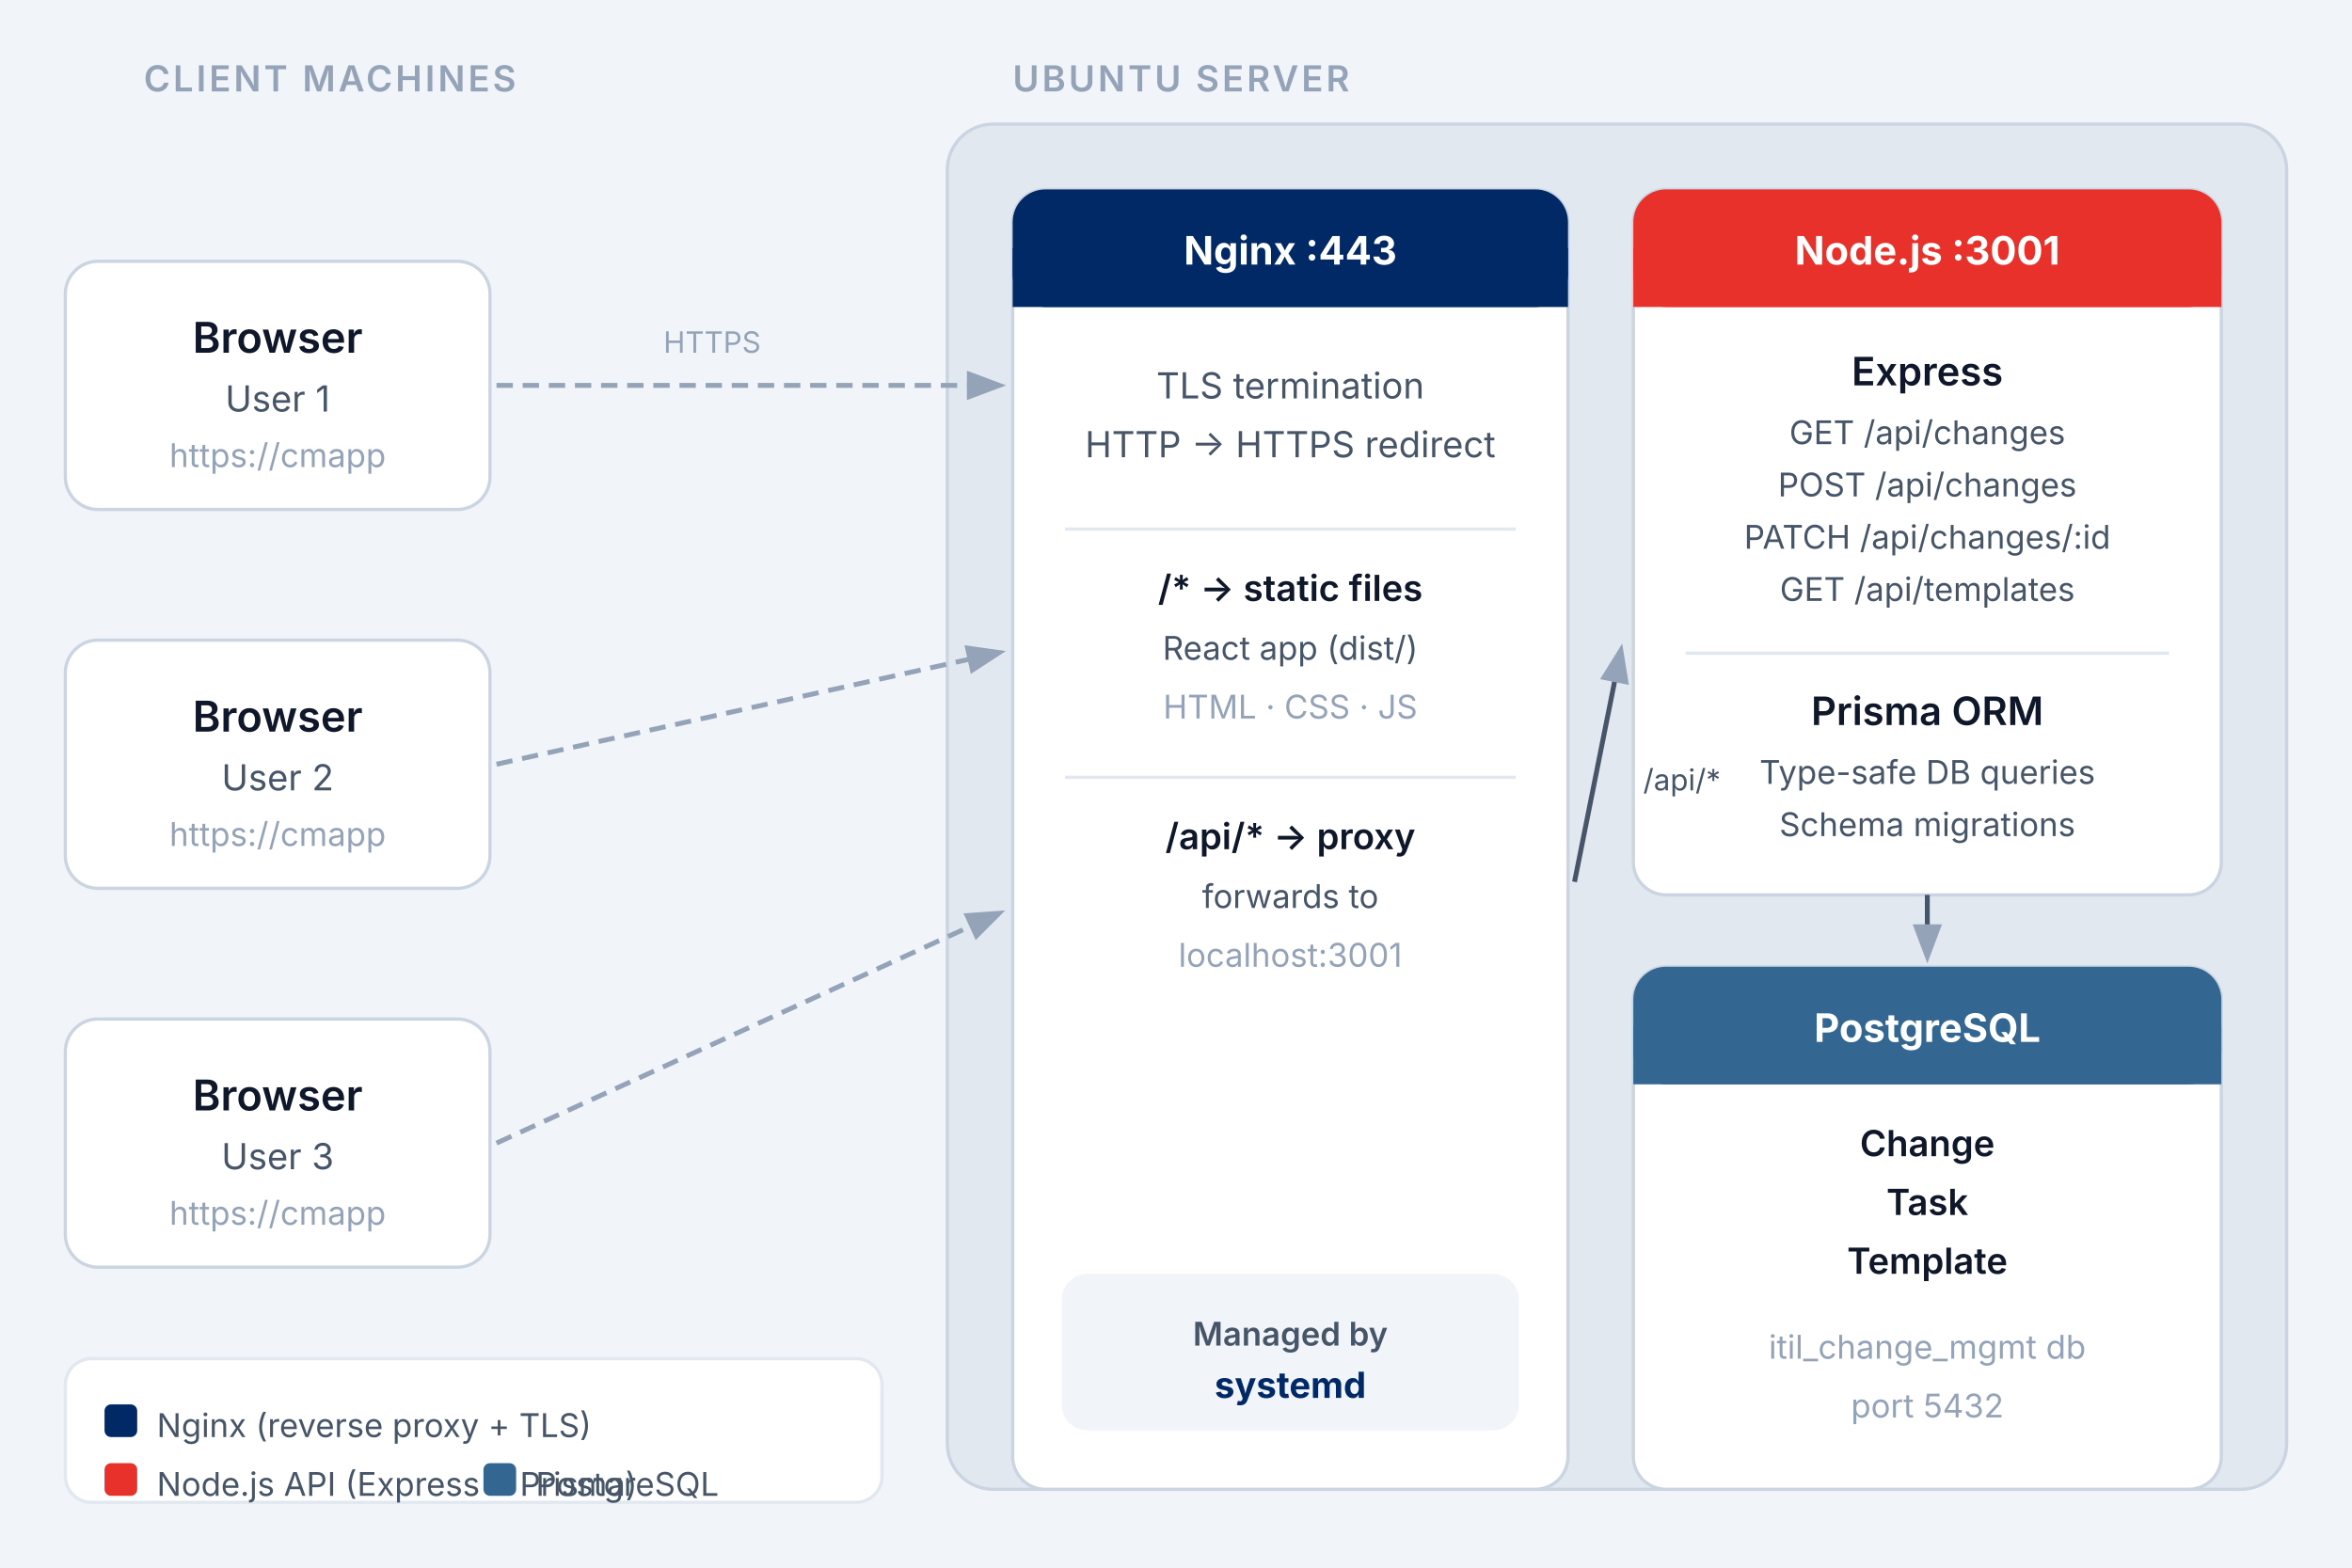
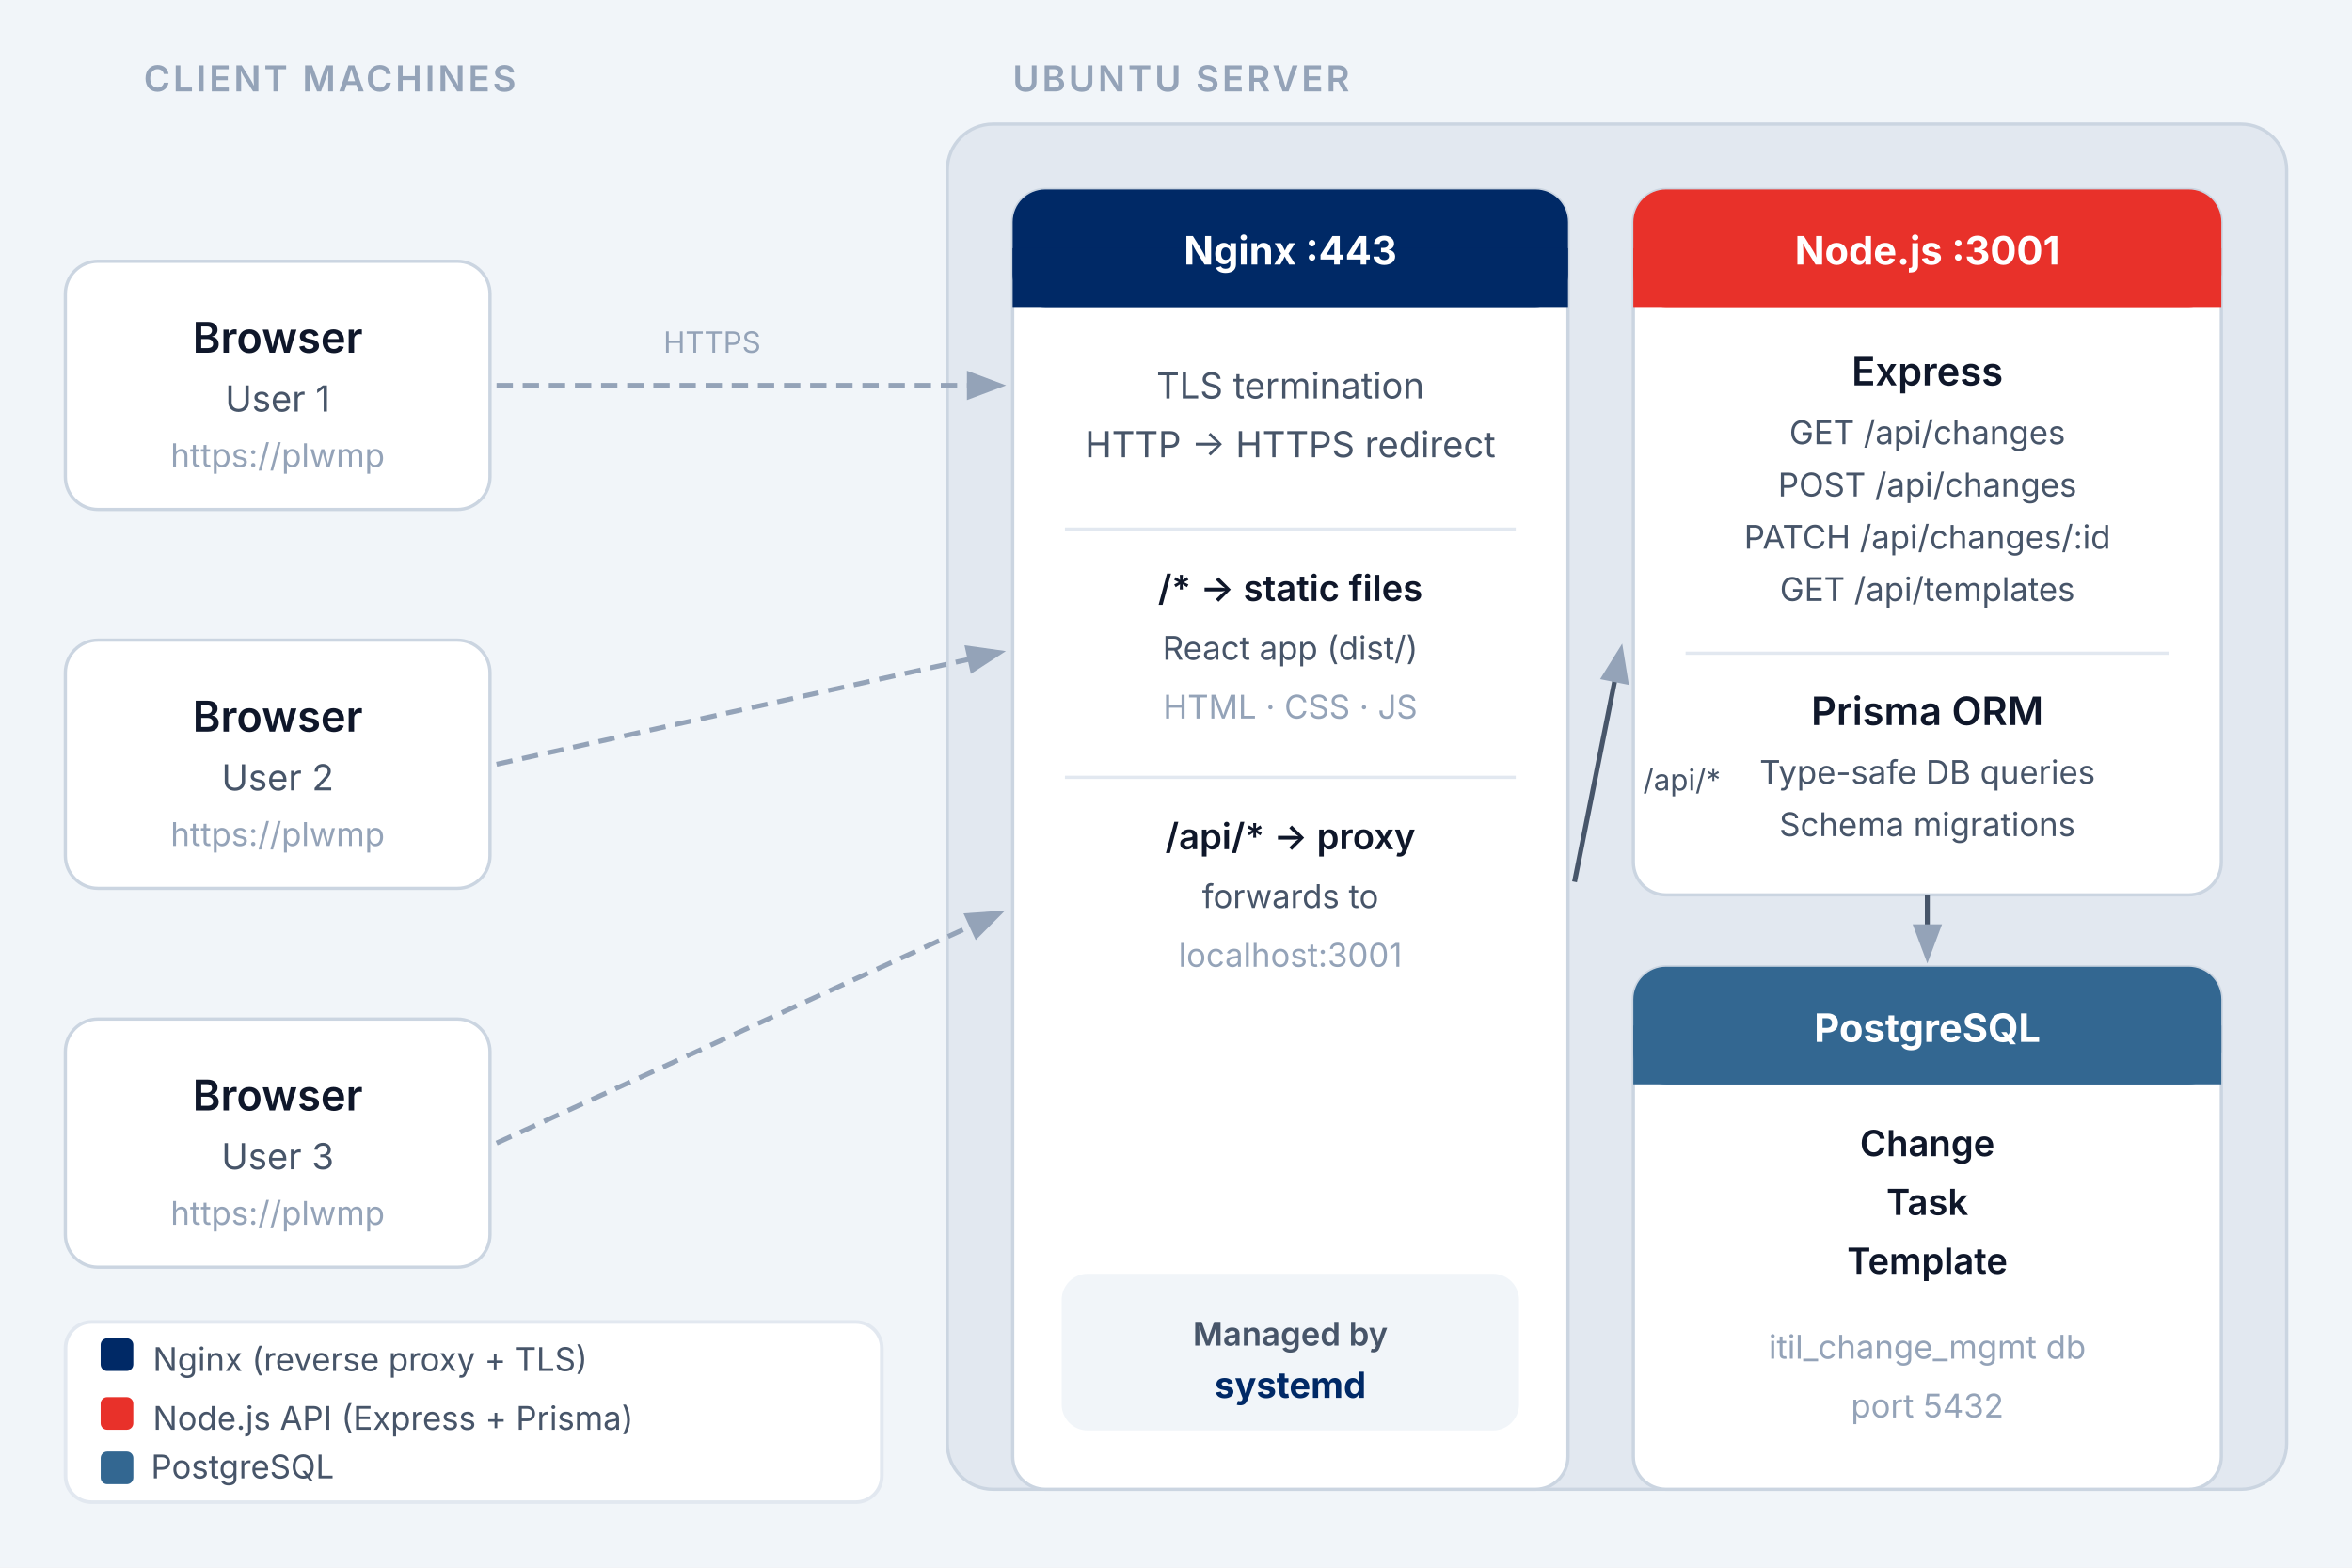
- <svg xmlns="http://www.w3.org/2000/svg" viewBox="0 0 720 480" role="img" font-family="-apple-system, BlinkMacSystemFont, 'Segoe UI', sans-serif">
-   <rect width="720" height="480" fill="#f1f5f9" />
-   <text x="44" y="28" font-size="11" font-weight="600" fill="#94a3b8" letter-spacing="0.08em">CLIENT MACHINES</text>
-   <text x="310" y="28" font-size="11" font-weight="600" fill="#94a3b8" letter-spacing="0.08em">UBUNTU SERVER</text>
-   <rect x="290" y="38" width="410" height="418" rx="14" fill="#e2e8f0" stroke="#cbd5e1" stroke-width="1" />
-   <rect x="20" y="80" width="130" height="76" rx="10" fill="#ffffff" stroke="#cbd5e1" stroke-width="1" />
-   <text x="85" y="108" font-size="13" font-weight="600" fill="#0f172a" text-anchor="middle">Browser</text>
-   <text x="85" y="126" font-size="11" fill="#475569" text-anchor="middle">User 1</text>
-   <text x="85" y="143" font-size="10" fill="#94a3b8" text-anchor="middle">https://cmapp</text>
-   <rect x="20" y="196" width="130" height="76" rx="10" fill="#ffffff" stroke="#cbd5e1" stroke-width="1" />
-   <text x="85" y="224" font-size="13" font-weight="600" fill="#0f172a" text-anchor="middle">Browser</text>
-   <text x="85" y="242" font-size="11" fill="#475569" text-anchor="middle">User 2</text>
-   <text x="85" y="259" font-size="10" fill="#94a3b8" text-anchor="middle">https://cmapp</text>
-   <rect x="20" y="312" width="130" height="76" rx="10" fill="#ffffff" stroke="#cbd5e1" stroke-width="1" />
-   <text x="85" y="340" font-size="13" font-weight="600" fill="#0f172a" text-anchor="middle">Browser</text>
-   <text x="85" y="358" font-size="11" fill="#475569" text-anchor="middle">User 3</text>
-   <text x="85" y="375" font-size="10" fill="#94a3b8" text-anchor="middle">https://cmapp</text>
-   <rect x="310" y="58" width="170" height="398" rx="10" fill="#ffffff" stroke="#cbd5e1" stroke-width="1" />
-   <rect x="310" y="58" width="170" height="36" rx="10" fill="#002966" />
-   <rect x="310" y="76" width="170" height="18" fill="#002966" />
-   <text x="395" y="81" font-size="12" font-weight="700" fill="#ffffff" text-anchor="middle">Nginx :443</text>
-   <text x="395" y="122" font-size="11" fill="#475569" text-anchor="middle">TLS termination</text>
-   <text x="395" y="140" font-size="11" fill="#475569" text-anchor="middle">HTTP → HTTPS redirect</text>
-   <line x1="326" y1="162" x2="464" y2="162" stroke="#e2e8f0" stroke-width="1" />
-   <text x="395" y="184" font-size="11" font-weight="600" fill="#0f172a" text-anchor="middle">/* → static files</text>
-   <text x="395" y="202" font-size="10" fill="#475569" text-anchor="middle">React app (dist/)</text>
-   <text x="395" y="220" font-size="10" fill="#94a3b8" text-anchor="middle">HTML · CSS · JS</text>
-   <line x1="326" y1="238" x2="464" y2="238" stroke="#e2e8f0" stroke-width="1" />
-   <text x="395" y="260" font-size="11" font-weight="600" fill="#0f172a" text-anchor="middle">/api/* → proxy</text>
-   <text x="395" y="278" font-size="10" fill="#475569" text-anchor="middle">forwards to</text>
-   <text x="395" y="296" font-size="10" fill="#94a3b8" text-anchor="middle">localhost:3001</text>
-   <rect x="325" y="390" width="140" height="48" rx="8" fill="#f1f5f9" />
-   <text x="395" y="412" font-size="10" font-weight="600" fill="#475569" text-anchor="middle">Managed by</text>
-   <text x="395" y="428" font-size="11" font-weight="700" fill="#002966" text-anchor="middle">systemd</text>
-   <rect x="500" y="58" width="180" height="216" rx="10" fill="#ffffff" stroke="#cbd5e1" stroke-width="1" />
-   <rect x="500" y="58" width="180" height="36" rx="10" fill="#E8312A" />
-   <rect x="500" y="76" width="180" height="18" fill="#E8312A" />
-   <text x="590" y="81" font-size="12" font-weight="700" fill="#ffffff" text-anchor="middle">Node.js :3001</text>
-   <text x="590" y="118" font-size="12" font-weight="600" fill="#0f172a" text-anchor="middle">Express</text>
-   <text x="590" y="136" font-size="10" fill="#475569" text-anchor="middle">GET /api/changes</text>
-   <text x="590" y="152" font-size="10" fill="#475569" text-anchor="middle">POST /api/changes</text>
-   <text x="590" y="168" font-size="10" fill="#475569" text-anchor="middle">PATCH /api/changes/:id</text>
-   <text x="590" y="184" font-size="10" fill="#475569" text-anchor="middle">GET /api/templates</text>
-   <line x1="516" y1="200" x2="664" y2="200" stroke="#e2e8f0" stroke-width="1" />
-   <text x="590" y="222" font-size="12" font-weight="600" fill="#0f172a" text-anchor="middle">Prisma ORM</text>
-   <text x="590" y="240" font-size="10" fill="#475569" text-anchor="middle">Type-safe DB queries</text>
-   <text x="590" y="256" font-size="10" fill="#475569" text-anchor="middle">Schema migrations</text>
-   <rect x="500" y="296" width="180" height="160" rx="10" fill="#ffffff" stroke="#cbd5e1" stroke-width="1" />
-   <rect x="500" y="296" width="180" height="36" rx="10" fill="#336791" />
-   <rect x="500" y="314" width="180" height="18" fill="#336791" />
-   <text x="590" y="319" font-size="12" font-weight="700" fill="#ffffff" text-anchor="middle">PostgreSQL</text>
-   <text x="590" y="354" font-size="11" font-weight="600" fill="#0f172a" text-anchor="middle">Change</text>
-   <text x="590" y="372" font-size="11" font-weight="600" fill="#0f172a" text-anchor="middle">Task</text>
-   <text x="590" y="390" font-size="11" font-weight="600" fill="#0f172a" text-anchor="middle">Template</text>
-   <text x="590" y="416" font-size="10" fill="#94a3b8" text-anchor="middle">itil_change_mgmt db</text>
-   <text x="590" y="434" font-size="10" fill="#94a3b8" text-anchor="middle">port 5432</text>
-   <defs>
+ <svg xmlns="http://www.w3.org/2000/svg" viewBox="0 0 720 480" role="img" font-family="-apple-system, BlinkMacSystemFont, 'Segoe UI', sans-serif" version="1.1" id="svg47">
+   <rect width="720" height="480" fill="#f1f5f9" id="rect1" />
+   <text x="44" y="28" font-size="11" font-weight="600" fill="#94a3b8" letter-spacing="0.08em" id="text1">CLIENT MACHINES</text>
+   <text x="310" y="28" font-size="11" font-weight="600" fill="#94a3b8" letter-spacing="0.08em" id="text2">UBUNTU SERVER</text>
+   <rect x="290" y="38" width="410" height="418" rx="14" fill="#e2e8f0" stroke="#cbd5e1" stroke-width="1" id="rect2" />
+   <rect x="20" y="80" width="130" height="76" rx="10" fill="#ffffff" stroke="#cbd5e1" stroke-width="1" id="rect3" />
+   <text x="85" y="108" font-size="13" font-weight="600" fill="#0f172a" text-anchor="middle" id="text3">Browser</text>
+   <text x="85" y="126" font-size="11" fill="#475569" text-anchor="middle" id="text4">User 1</text>
+   <text x="85" y="143" font-size="10px" fill="#94a3b8" text-anchor="middle" id="text5">https://plwmp</text>
+   <rect x="20" y="196" width="130" height="76" rx="10" fill="#ffffff" stroke="#cbd5e1" stroke-width="1" id="rect5" />
+   <text x="85" y="224" font-size="13" font-weight="600" fill="#0f172a" text-anchor="middle" id="text6">Browser</text>
+   <text x="85" y="242" font-size="11" fill="#475569" text-anchor="middle" id="text7">User 2</text>
+   <text x="85" y="259" font-size="10px" fill="#94a3b8" text-anchor="middle" id="text8">https://plwmp</text>
+   <rect x="20" y="312" width="130" height="76" rx="10" fill="#ffffff" stroke="#cbd5e1" stroke-width="1" id="rect8" />
+   <text x="85" y="340" font-size="13" font-weight="600" fill="#0f172a" text-anchor="middle" id="text9">Browser</text>
+   <text x="85" y="358" font-size="11" fill="#475569" text-anchor="middle" id="text10">User 3</text>
+   <text x="85" y="375" font-size="10px" fill="#94a3b8" text-anchor="middle" id="text11">https://plwmp</text>
+   <rect x="310" y="58" width="170" height="398" rx="10" fill="#ffffff" stroke="#cbd5e1" stroke-width="1" id="rect11" />
+   <rect x="310" y="58" width="170" height="36" rx="10" fill="#002966" id="rect12" />
+   <rect x="310" y="76" width="170" height="18" fill="#002966" id="rect13" />
+   <text x="395" y="81" font-size="12" font-weight="700" fill="#ffffff" text-anchor="middle" id="text13">Nginx :443</text>
+   <text x="395" y="122" font-size="11" fill="#475569" text-anchor="middle" id="text14">TLS termination</text>
+   <text x="395" y="140" font-size="11" fill="#475569" text-anchor="middle" id="text15">HTTP → HTTPS redirect</text>
+   <line x1="326" y1="162" x2="464" y2="162" stroke="#e2e8f0" stroke-width="1" id="line15" />
+   <text x="395" y="184" font-size="11" font-weight="600" fill="#0f172a" text-anchor="middle" id="text16">/* → static files</text>
+   <text x="395" y="202" font-size="10" fill="#475569" text-anchor="middle" id="text17">React app (dist/)</text>
+   <text x="395" y="220" font-size="10" fill="#94a3b8" text-anchor="middle" id="text18">HTML · CSS · JS</text>
+   <line x1="326" y1="238" x2="464" y2="238" stroke="#e2e8f0" stroke-width="1" id="line18" />
+   <text x="395" y="260" font-size="11" font-weight="600" fill="#0f172a" text-anchor="middle" id="text19">/api/* → proxy</text>
+   <text x="395" y="278" font-size="10" fill="#475569" text-anchor="middle" id="text20">forwards to</text>
+   <text x="395" y="296" font-size="10" fill="#94a3b8" text-anchor="middle" id="text21">localhost:3001</text>
+   <rect x="325" y="390" width="140" height="48" rx="8" fill="#f1f5f9" id="rect21" />
+   <text x="395" y="412" font-size="10" font-weight="600" fill="#475569" text-anchor="middle" id="text22">Managed by</text>
+   <text x="395" y="428" font-size="11" font-weight="700" fill="#002966" text-anchor="middle" id="text23">systemd</text>
+   <rect x="500" y="58" width="180" height="216" rx="10" fill="#ffffff" stroke="#cbd5e1" stroke-width="1" id="rect23" />
+   <rect x="500" y="58" width="180" height="36" rx="10" fill="#E8312A" id="rect24" />
+   <rect x="500" y="76" width="180" height="18" fill="#E8312A" id="rect25" />
+   <text x="590" y="81" font-size="12" font-weight="700" fill="#ffffff" text-anchor="middle" id="text25">Node.js :3001</text>
+   <text x="590" y="118" font-size="12" font-weight="600" fill="#0f172a" text-anchor="middle" id="text26">Express</text>
+   <text x="590" y="136" font-size="10" fill="#475569" text-anchor="middle" id="text27">GET /api/changes</text>
+   <text x="590" y="152" font-size="10" fill="#475569" text-anchor="middle" id="text28">POST /api/changes</text>
+   <text x="590" y="168" font-size="10" fill="#475569" text-anchor="middle" id="text29">PATCH /api/changes/:id</text>
+   <text x="590" y="184" font-size="10" fill="#475569" text-anchor="middle" id="text30">GET /api/templates</text>
+   <line x1="516" y1="200" x2="664" y2="200" stroke="#e2e8f0" stroke-width="1" id="line30" />
+   <text x="590" y="222" font-size="12" font-weight="600" fill="#0f172a" text-anchor="middle" id="text31">Prisma ORM</text>
+   <text x="590" y="240" font-size="10" fill="#475569" text-anchor="middle" id="text32">Type-safe DB queries</text>
+   <text x="590" y="256" font-size="10" fill="#475569" text-anchor="middle" id="text33">Schema migrations</text>
+   <rect x="500" y="296" width="180" height="160" rx="10" fill="#ffffff" stroke="#cbd5e1" stroke-width="1" id="rect33" />
+   <rect x="500" y="296" width="180" height="36" rx="10" fill="#336791" id="rect34" />
+   <rect x="500" y="314" width="180" height="18" fill="#336791" id="rect35" />
+   <text x="590" y="319" font-size="12" font-weight="700" fill="#ffffff" text-anchor="middle" id="text35">PostgreSQL</text>
+   <text x="590" y="354" font-size="11" font-weight="600" fill="#0f172a" text-anchor="middle" id="text36">Change</text>
+   <text x="590" y="372" font-size="11" font-weight="600" fill="#0f172a" text-anchor="middle" id="text37">Task</text>
+   <text x="590" y="390" font-size="11" font-weight="600" fill="#0f172a" text-anchor="middle" id="text38">Template</text>
+   <text x="590" y="416" font-size="10" fill="#94a3b8" text-anchor="middle" id="text39">itil_change_mgmt db</text>
+   <text x="590" y="434" font-size="10" fill="#94a3b8" text-anchor="middle" id="text40">port 5432</text>
+   <defs id="defs40">
    <marker id="arr" markerWidth="8" markerHeight="8" refX="6" refY="3" orient="auto">
-       <path d="M0,0 L0,6 L8,3 z" fill="#94a3b8" />
+       <path d="M0,0 L0,6 L8,3 z" fill="#94a3b8" id="path40" />
    </marker>
  </defs>
-   <line x1="152" y1="118" x2="305" y2="118" stroke="#94a3b8" stroke-width="1.5" stroke-dasharray="5,3" marker-end="url(#arr)" />
-   <line x1="152" y1="234" x2="305" y2="200" stroke="#94a3b8" stroke-width="1.5" stroke-dasharray="5,3" marker-end="url(#arr)" />
-   <line x1="152" y1="350" x2="305" y2="280" stroke="#94a3b8" stroke-width="1.5" stroke-dasharray="5,3" marker-end="url(#arr)" />
-   <text x="218" y="108" font-size="9" fill="#94a3b8" text-anchor="middle">HTTPS</text>
-   <line x1="482" y1="270" x2="496" y2="200" stroke="#475569" stroke-width="1.5" marker-end="url(#arr)" />
-   <text x="503" y="242" font-size="9" fill="#475569">/api/*</text>
-   <line x1="590" y1="274" x2="590" y2="292" stroke="#475569" stroke-width="1.5" marker-end="url(#arr)" />
-   <rect x="20" y="416" width="250" height="44" rx="8" fill="#ffffff" stroke="#e2e8f0" stroke-width="1" />
-   <rect x="32" y="430" width="10" height="10" rx="2" fill="#002966" />
-   <text x="48" y="440" font-size="10" fill="#475569">Nginx (reverse proxy + TLS)</text>
-   <rect x="32" y="448" width="10" height="10" rx="2" fill="#E8312A" />
-   <text x="48" y="458" font-size="10" fill="#475569">Node.js API (Express + Prisma)</text>
-   <rect x="148" y="448" width="10" height="10" rx="2" fill="#336791" />
-   <text x="164" y="458" font-size="10" fill="#475569">PostgreSQL</text>
+   <line x1="152" y1="118" x2="305" y2="118" stroke="#94a3b8" stroke-width="1.5" stroke-dasharray="5,3" marker-end="url(#arr)" id="line40" />
+   <line x1="152" y1="234" x2="305" y2="200" stroke="#94a3b8" stroke-width="1.5" stroke-dasharray="5,3" marker-end="url(#arr)" id="line41" />
+   <line x1="152" y1="350" x2="305" y2="280" stroke="#94a3b8" stroke-width="1.5" stroke-dasharray="5,3" marker-end="url(#arr)" id="line42" />
+   <text x="218" y="108" font-size="9" fill="#94a3b8" text-anchor="middle" id="text42">HTTPS</text>
+   <line x1="482" y1="270" x2="496" y2="200" stroke="#475569" stroke-width="1.5" marker-end="url(#arr)" id="line43" />
+   <text x="503" y="242" font-size="9" fill="#475569" id="text43">/api/*</text>
+   <line x1="590" y1="274" x2="590" y2="292" stroke="#475569" stroke-width="1.5" marker-end="url(#arr)" id="line44" />
+   <rect x="20.06" y="404.759" width="249.88" height="55.182" rx="7.996" fill="#ffffff" stroke="#e2e8f0" stroke-width="1.12" id="rect44" />
+   <rect x="30.81" y="409.777" width="10" height="10" rx="2" fill="#002966" id="rect45" />
+   <text x="46.81" y="419.777" font-size="10px" fill="#475569" id="text45">Nginx (reverse proxy + TLS)</text>
+   <rect x="30.81" y="427.777" width="10" height="10" rx="2" fill="#e8312a" id="rect46" />
+   <text x="46.81" y="437.777" font-size="10px" fill="#475569" id="text46">Node.js API (Express + Prisma)</text>
+   <rect x="30.825" y="444.431" width="10" height="10" rx="2" fill="#336791" id="rect47" />
+   <text x="46.23" y="452.647" font-size="10px" fill="#475569" id="text47">PostgreSQL</text>
</svg>
